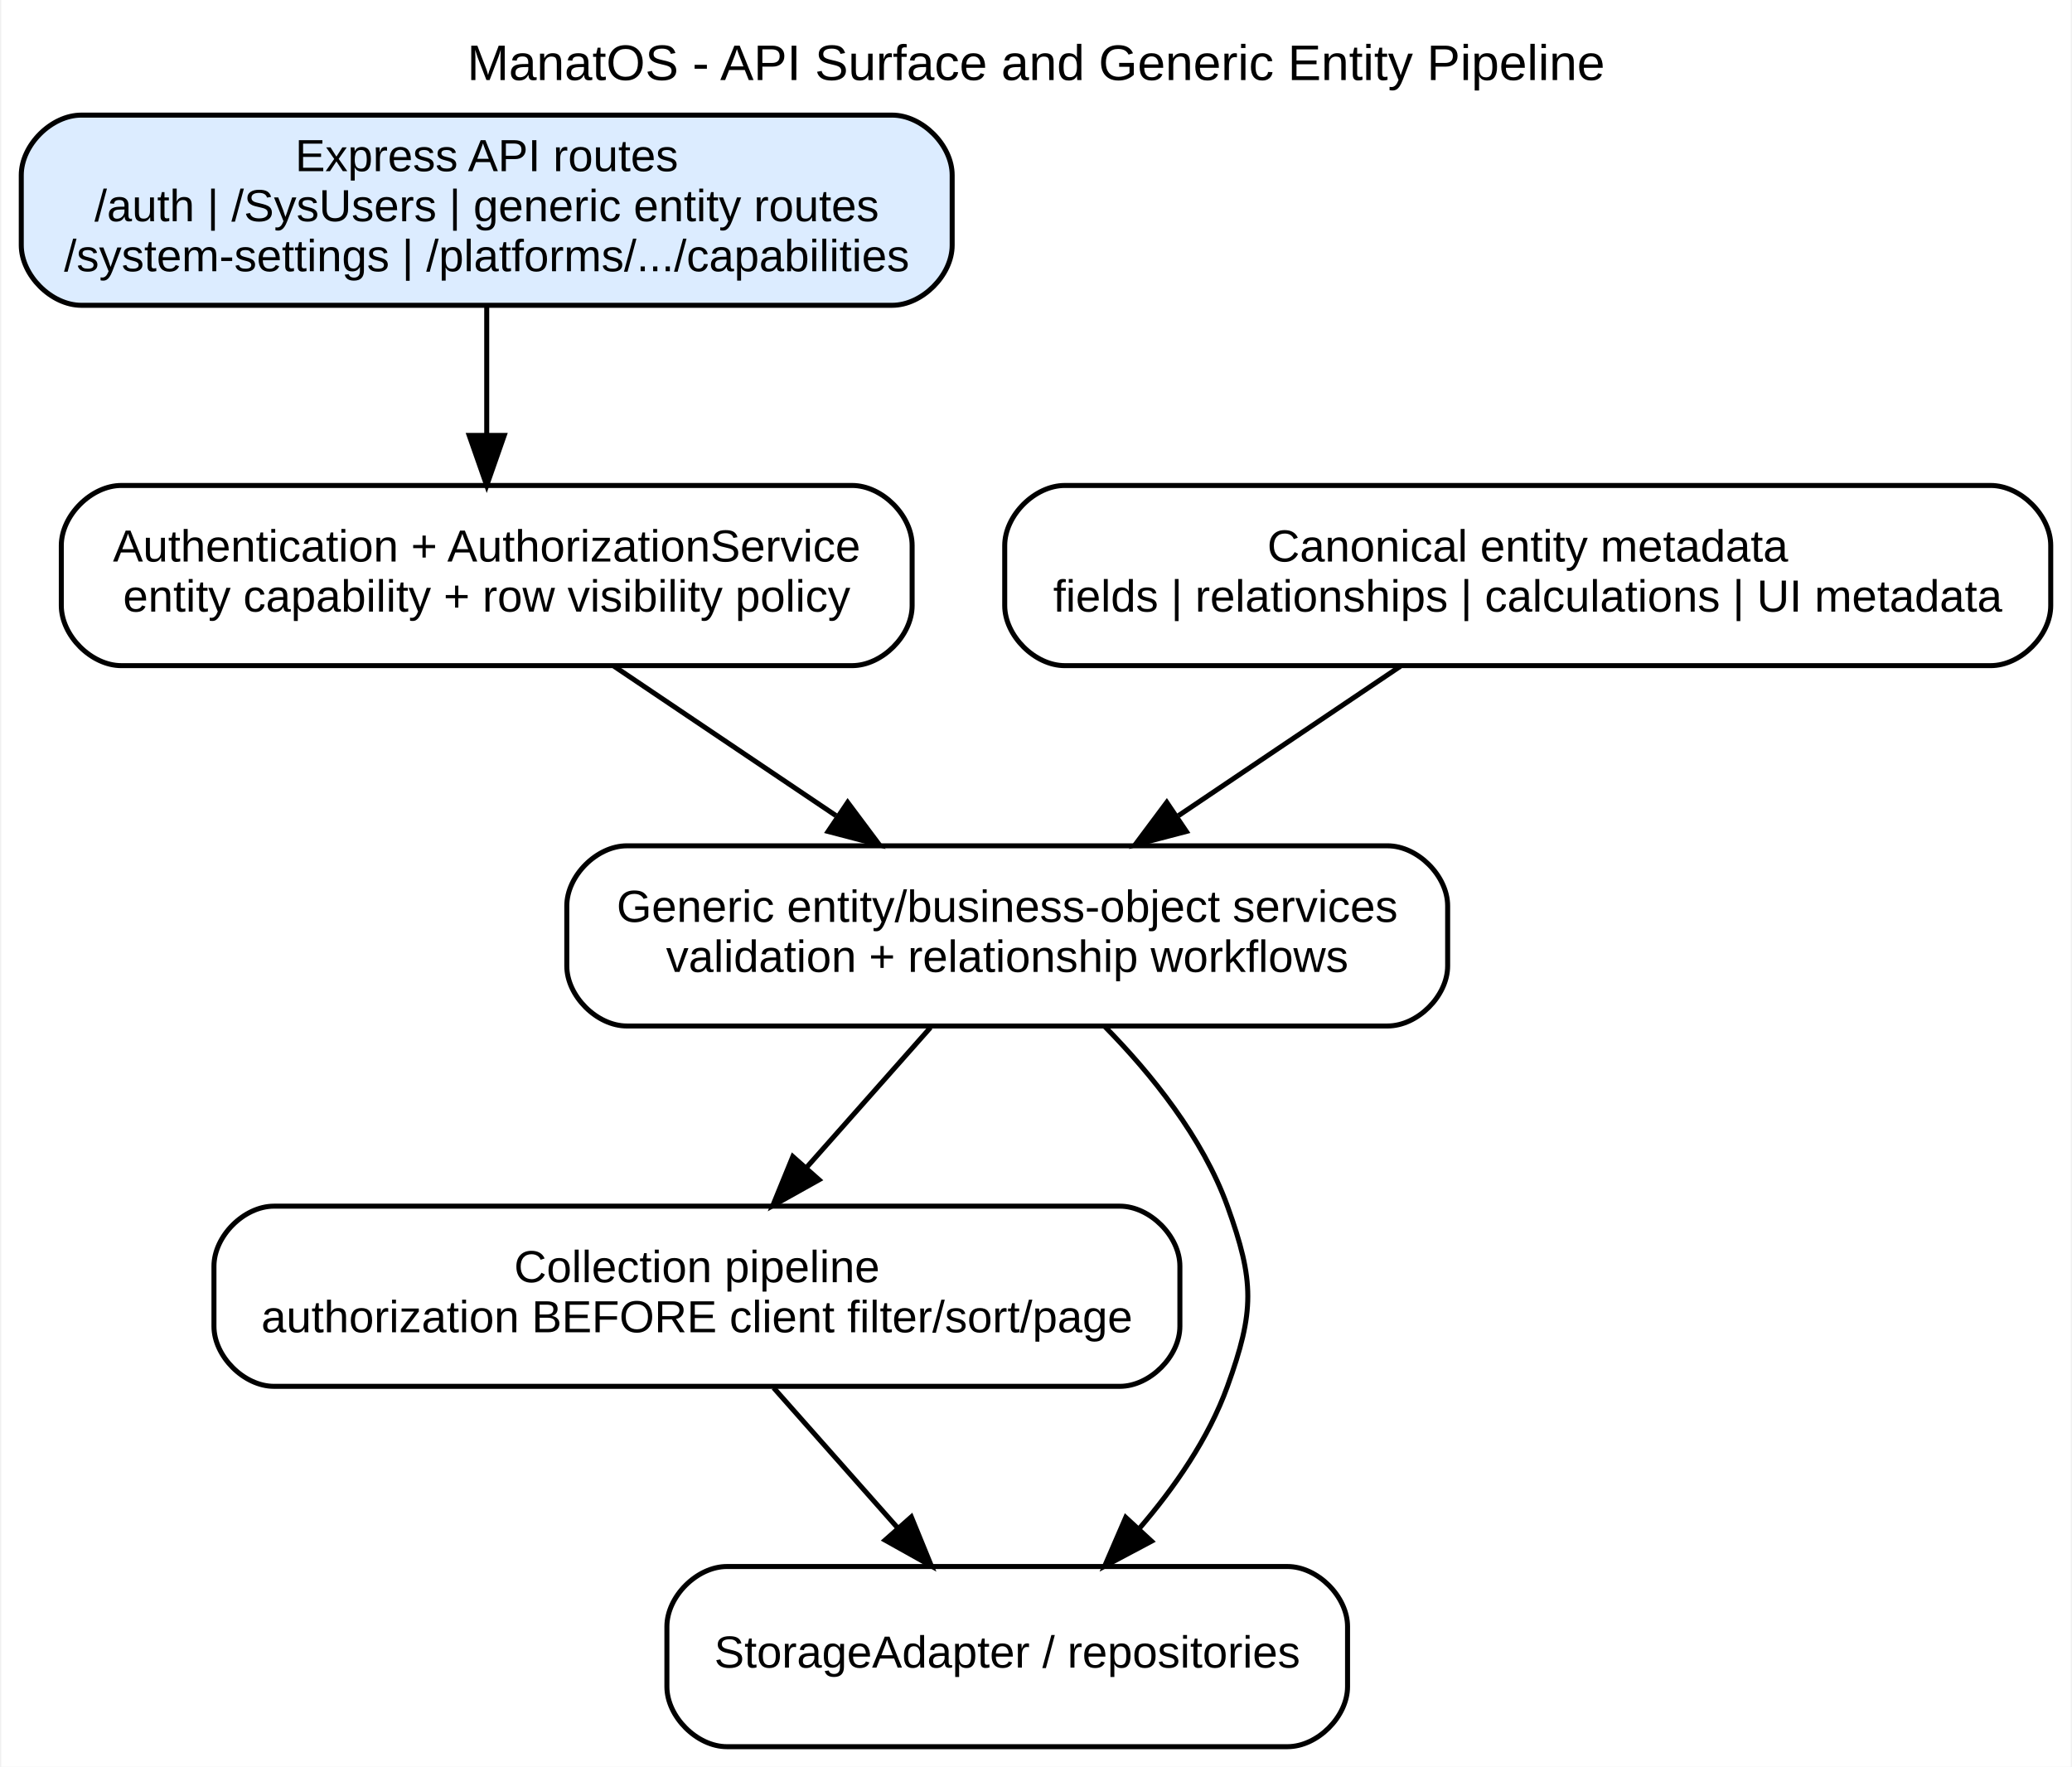
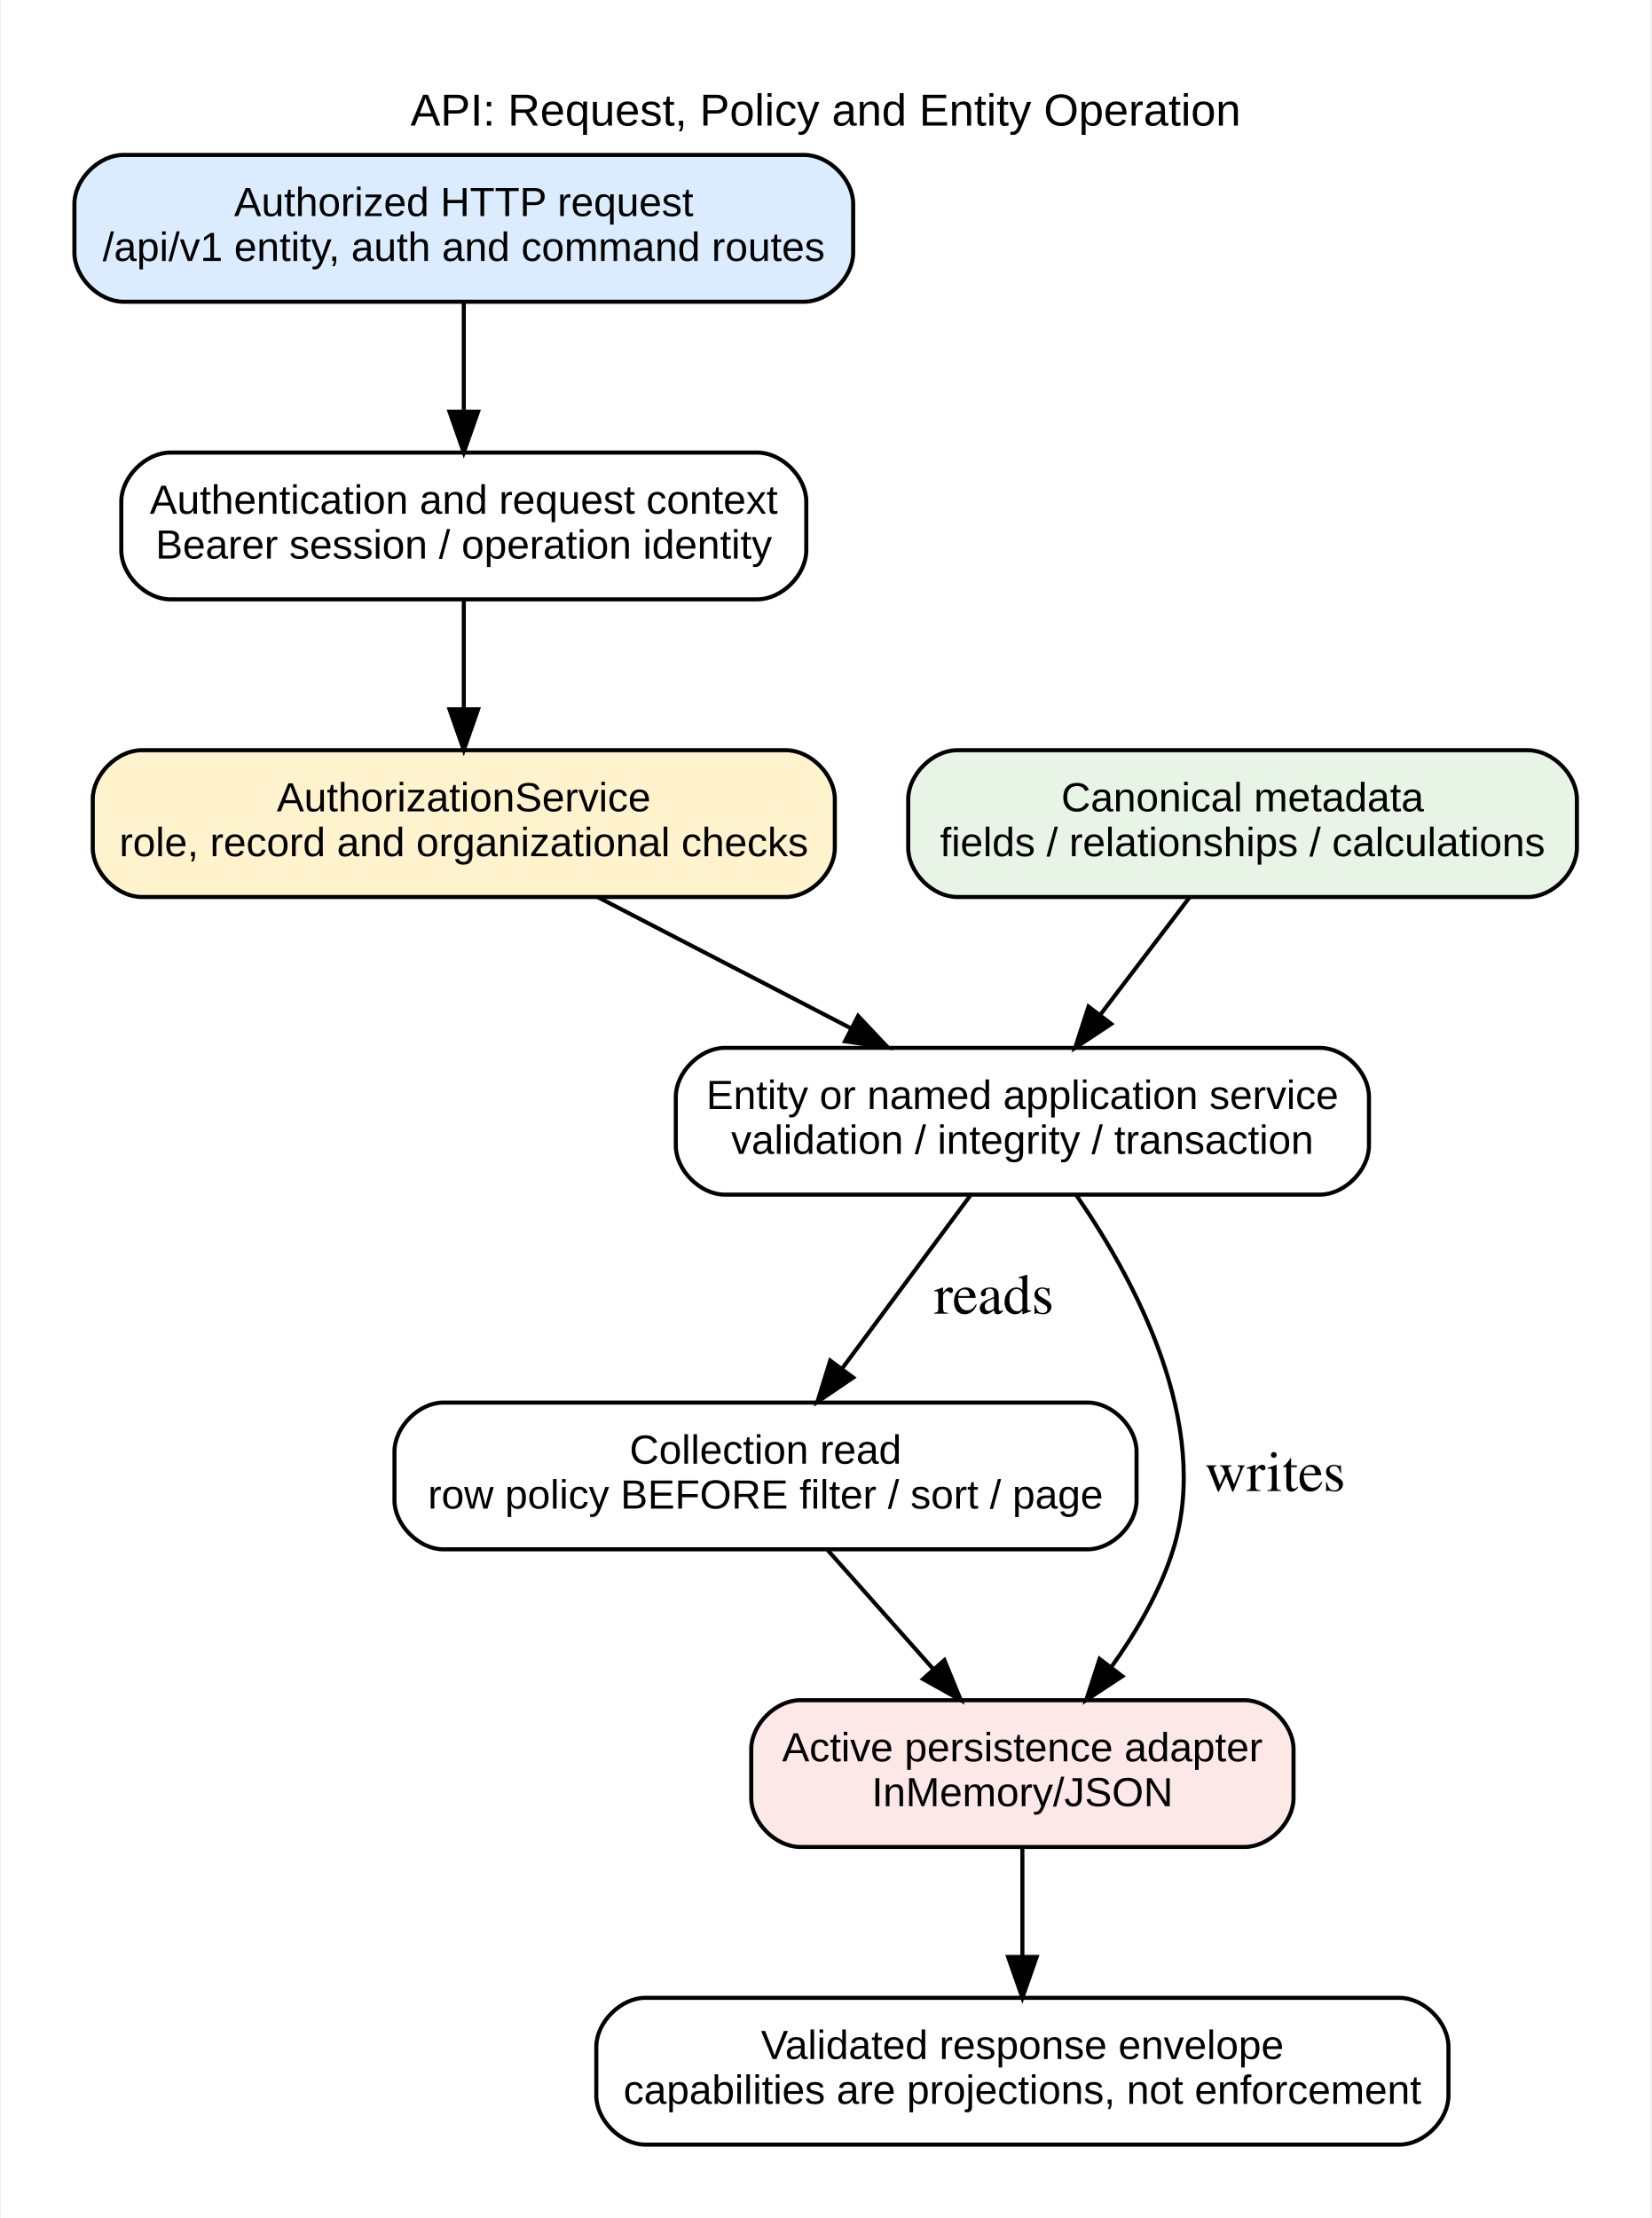
- <svg xmlns="http://www.w3.org/2000/svg" width="414pt" height="353pt" viewBox="0.00 0.00 413.50 353.00">
-   <g id="graph0" class="graph" transform="scale(1 1) rotate(0) translate(4 349)">
-     <polygon fill="white" stroke="transparent" points="-4,4 -4,-349 409.5,-349 409.5,4 -4,4" />
-     <text text-anchor="middle" x="202.75" y="-333" font-family="Arial" font-size="10.00">ManatOS - API Surface and Generic Entity Pipeline</text>
+ <svg xmlns="http://www.w3.org/2000/svg" width="405pt" height="544pt" viewBox="0.00 0.00 404.50 544.00">
+   <g id="graph0" class="graph" transform="scale(1 1) rotate(0) translate(18 526)">
+     <polygon fill="white" stroke="transparent" points="-18,18 -18,-526 386.5,-526 386.5,18 -18,18" />
+     <text text-anchor="middle" x="184.25" y="-495.2" font-family="Arial" font-size="11.00">API: Request, Policy and Entity Operation</text>
    <g id="node1" class="node">
-       <path fill="#dcecff" stroke="black" d="M174,-326C174,-326 12,-326 12,-326 6,-326 0,-320 0,-314 0,-314 0,-300 0,-300 0,-294 6,-288 12,-288 12,-288 174,-288 174,-288 180,-288 186,-294 186,-300 186,-300 186,-314 186,-314 186,-320 180,-326 174,-326" />
-       <text text-anchor="middle" x="93" y="-314.8" font-family="Arial" font-size="9.00">Express API routes</text>
-       <text text-anchor="middle" x="93" y="-304.8" font-family="Arial" font-size="9.00">/auth | /SysUsers | generic entity routes</text>
-       <text text-anchor="middle" x="93" y="-294.8" font-family="Arial" font-size="9.00">/system-settings | /platforms/.../capabilities</text>
+       <path fill="#dcecff" stroke="black" d="M179,-488C179,-488 12,-488 12,-488 6,-488 0,-482 0,-476 0,-476 0,-464 0,-464 0,-458 6,-452 12,-452 12,-452 179,-452 179,-452 185,-452 191,-458 191,-464 191,-464 191,-476 191,-476 191,-482 185,-488 179,-488" />
+       <text text-anchor="middle" x="95.5" y="-473" font-family="Arial" font-size="10.00">Authorized HTTP request</text>
+       <text text-anchor="middle" x="95.5" y="-462" font-family="Arial" font-size="10.00">/api/v1 entity, auth and command routes</text>
    </g>
    <g id="node2" class="node">
-       <path fill="white" stroke="black" d="M166,-252C166,-252 20,-252 20,-252 14,-252 8,-246 8,-240 8,-240 8,-228 8,-228 8,-222 14,-216 20,-216 20,-216 166,-216 166,-216 172,-216 178,-222 178,-228 178,-228 178,-240 178,-240 178,-246 172,-252 166,-252" />
-       <text text-anchor="middle" x="93" y="-236.8" font-family="Arial" font-size="9.00">Authentication + AuthorizationService</text>
-       <text text-anchor="middle" x="93" y="-226.8" font-family="Arial" font-size="9.00">entity capability + row visibility policy</text>
+       <path fill="white" stroke="black" d="M167.5,-415C167.5,-415 23.5,-415 23.5,-415 17.5,-415 11.5,-409 11.5,-403 11.5,-403 11.5,-391 11.5,-391 11.5,-385 17.5,-379 23.5,-379 23.5,-379 167.5,-379 167.5,-379 173.5,-379 179.5,-385 179.5,-391 179.5,-391 179.5,-403 179.5,-403 179.5,-409 173.5,-415 167.5,-415" />
+       <text text-anchor="middle" x="95.5" y="-400" font-family="Arial" font-size="10.00">Authentication and request context</text>
+       <text text-anchor="middle" x="95.5" y="-389" font-family="Arial" font-size="10.00">Bearer session / operation identity</text>
    </g>
    <g id="edge1" class="edge">
-       <path fill="none" stroke="black" d="M93,-287.72C93,-279.97 93,-270.79 93,-262.27" />
-       <polygon fill="black" stroke="black" points="96.5,-262 93,-252 89.5,-262 96.5,-262" />
+       <path fill="none" stroke="black" d="M95.5,-451.81C95.5,-443.79 95.5,-434.05 95.5,-425.07" />
+       <polygon fill="black" stroke="black" points="99,-425.03 95.5,-415.03 92,-425.03 99,-425.03" />
+     </g>
+     <g id="node3" class="node">
+       <path fill="#fff3cd" stroke="black" d="M174.5,-342C174.5,-342 16.5,-342 16.5,-342 10.5,-342 4.5,-336 4.5,-330 4.5,-330 4.5,-318 4.5,-318 4.5,-312 10.5,-306 16.5,-306 16.5,-306 174.5,-306 174.5,-306 180.5,-306 186.5,-312 186.5,-318 186.5,-318 186.5,-330 186.5,-330 186.5,-336 180.5,-342 174.5,-342" />
+       <text text-anchor="middle" x="95.5" y="-327" font-family="Arial" font-size="10.00">AuthorizationService</text>
+       <text text-anchor="middle" x="95.5" y="-316" font-family="Arial" font-size="10.00">role, record and organizational checks</text>
+     </g>
+     <g id="edge2" class="edge">
+       <path fill="none" stroke="black" d="M95.5,-378.81C95.5,-370.79 95.5,-361.05 95.5,-352.07" />
+       <polygon fill="black" stroke="black" points="99,-352.03 95.5,-342.03 92,-352.03 99,-352.03" />
+     </g>
+     <g id="node5" class="node">
+       <path fill="white" stroke="black" d="M305.5,-269C305.5,-269 159.5,-269 159.5,-269 153.5,-269 147.5,-263 147.5,-257 147.5,-257 147.5,-245 147.5,-245 147.5,-239 153.5,-233 159.5,-233 159.5,-233 305.5,-233 305.5,-233 311.5,-233 317.5,-239 317.5,-245 317.5,-245 317.5,-257 317.5,-257 317.5,-263 311.5,-269 305.5,-269" />
+       <text text-anchor="middle" x="232.5" y="-254" font-family="Arial" font-size="10.00">Entity or named application service</text>
+       <text text-anchor="middle" x="232.5" y="-243" font-family="Arial" font-size="10.00">validation / integrity / transaction</text>
+     </g>
+     <g id="edge3" class="edge">
+       <path fill="none" stroke="black" d="M128.31,-305.99C146.99,-296.32 170.57,-284.1 190.57,-273.73" />
+       <polygon fill="black" stroke="black" points="192.21,-276.82 199.48,-269.11 188.99,-270.61 192.21,-276.82" />
    </g>
    <g id="node4" class="node">
-       <path fill="white" stroke="black" d="M273,-180C273,-180 121,-180 121,-180 115,-180 109,-174 109,-168 109,-168 109,-156 109,-156 109,-150 115,-144 121,-144 121,-144 273,-144 273,-144 279,-144 285,-150 285,-156 285,-156 285,-168 285,-168 285,-174 279,-180 273,-180" />
-       <text text-anchor="middle" x="197" y="-164.8" font-family="Arial" font-size="9.00">Generic entity/business-object services</text>
-       <text text-anchor="middle" x="197" y="-154.8" font-family="Arial" font-size="9.00">validation + relationship workflows</text>
-     </g>
-     <g id="edge2" class="edge">
-       <path fill="none" stroke="black" d="M118.44,-215.88C131.79,-206.89 148.32,-195.76 162.78,-186.03" />
-       <polygon fill="black" stroke="black" points="165.12,-188.68 171.46,-180.19 161.21,-182.87 165.12,-188.68" />
-     </g>
-     <g id="node3" class="node">
-       <path fill="white" stroke="black" d="M393.5,-252C393.5,-252 208.5,-252 208.5,-252 202.5,-252 196.5,-246 196.5,-240 196.5,-240 196.5,-228 196.5,-228 196.5,-222 202.5,-216 208.5,-216 208.5,-216 393.5,-216 393.5,-216 399.5,-216 405.5,-222 405.5,-228 405.5,-228 405.5,-240 405.5,-240 405.5,-246 399.5,-252 393.5,-252" />
-       <text text-anchor="middle" x="301" y="-236.8" font-family="Arial" font-size="9.00">Canonical entity metadata</text>
-       <text text-anchor="middle" x="301" y="-226.8" font-family="Arial" font-size="9.00">fields | relationships | calculations | UI metadata</text>
-     </g>
-     <g id="edge3" class="edge">
-       <path fill="none" stroke="black" d="M275.56,-215.88C262.21,-206.89 245.68,-195.76 231.22,-186.03" />
-       <polygon fill="black" stroke="black" points="232.79,-182.87 222.54,-180.19 228.88,-188.68 232.79,-182.87" />
-     </g>
-     <g id="node5" class="node">
-       <path fill="white" stroke="black" d="M219.5,-108C219.5,-108 50.5,-108 50.5,-108 44.5,-108 38.5,-102 38.5,-96 38.5,-96 38.5,-84 38.5,-84 38.5,-78 44.5,-72 50.5,-72 50.5,-72 219.5,-72 219.5,-72 225.5,-72 231.5,-78 231.5,-84 231.5,-84 231.5,-96 231.5,-96 231.5,-102 225.5,-108 219.5,-108" />
-       <text text-anchor="middle" x="135" y="-92.8" font-family="Arial" font-size="9.00">Collection pipeline</text>
-       <text text-anchor="middle" x="135" y="-82.8" font-family="Arial" font-size="9.00">authorization BEFORE client filter/sort/page</text>
+       <path fill="#e8f4e5" stroke="black" d="M356.5,-342C356.5,-342 216.5,-342 216.5,-342 210.5,-342 204.5,-336 204.5,-330 204.5,-330 204.5,-318 204.5,-318 204.5,-312 210.5,-306 216.5,-306 216.5,-306 356.5,-306 356.5,-306 362.5,-306 368.5,-312 368.5,-318 368.5,-318 368.5,-330 368.5,-330 368.5,-336 362.5,-342 356.5,-342" />
+       <text text-anchor="middle" x="286.5" y="-327" font-family="Arial" font-size="10.00">Canonical metadata</text>
+       <text text-anchor="middle" x="286.5" y="-316" font-family="Arial" font-size="10.00">fields / relationships / calculations</text>
    </g>
    <g id="edge4" class="edge">
-       <path fill="none" stroke="black" d="M181.67,-143.7C174.24,-135.3 165.18,-125.07 157.02,-115.86" />
-       <polygon fill="black" stroke="black" points="159.4,-113.27 150.15,-108.1 154.16,-117.91 159.4,-113.27" />
+       <path fill="none" stroke="black" d="M273.43,-305.81C266.86,-297.18 258.78,-286.56 251.54,-277.03" />
+       <polygon fill="black" stroke="black" points="254.29,-274.87 245.45,-269.03 248.72,-279.11 254.29,-274.87" />
    </g>
    <g id="node6" class="node">
-       <path fill="white" stroke="black" d="M253,-36C253,-36 141,-36 141,-36 135,-36 129,-30 129,-24 129,-24 129,-12 129,-12 129,-6 135,0 141,0 141,0 253,0 253,0 259,0 265,-6 265,-12 265,-12 265,-24 265,-24 265,-30 259,-36 253,-36" />
-       <text text-anchor="middle" x="197" y="-15.8" font-family="Arial" font-size="9.00">StorageAdapter / repositories</text>
+       <path fill="white" stroke="black" d="M248.5,-182C248.5,-182 90.5,-182 90.5,-182 84.5,-182 78.5,-176 78.5,-170 78.5,-170 78.5,-158 78.5,-158 78.5,-152 84.5,-146 90.5,-146 90.5,-146 248.5,-146 248.5,-146 254.5,-146 260.5,-152 260.5,-158 260.5,-158 260.5,-170 260.5,-170 260.5,-176 254.5,-182 248.5,-182" />
+       <text text-anchor="middle" x="169.5" y="-167" font-family="Arial" font-size="10.00">Collection read</text>
+       <text text-anchor="middle" x="169.5" y="-156" font-family="Arial" font-size="10.00">row policy BEFORE filter / sort / page</text>
+     </g>
+     <g id="edge5" class="edge">
+       <path fill="none" stroke="black" d="M219.75,-232.8C210.7,-220.59 198.4,-203.99 188.24,-190.28" />
+       <polygon fill="black" stroke="black" points="191,-188.13 182.23,-182.18 185.37,-192.29 191,-188.13" />
+       <text text-anchor="middle" x="225.5" y="-203.8" font-family="Times,serif" font-size="14.00">reads</text>
+     </g>
+     <g id="node7" class="node">
+       <path fill="#fce8e6" stroke="black" d="M287,-109C287,-109 178,-109 178,-109 172,-109 166,-103 166,-97 166,-97 166,-85 166,-85 166,-79 172,-73 178,-73 178,-73 287,-73 287,-73 293,-73 299,-79 299,-85 299,-85 299,-97 299,-97 299,-103 293,-109 287,-109" />
+       <text text-anchor="middle" x="232.5" y="-94" font-family="Arial" font-size="10.00">Active persistence adapter</text>
+       <text text-anchor="middle" x="232.5" y="-83" font-family="Arial" font-size="10.00">InMemory/JSON</text>
+     </g>
+     <g id="edge7" class="edge">
+       <path fill="none" stroke="black" d="M245.74,-232.85C259.89,-212.35 279.08,-176.94 269.5,-146 266.32,-135.74 260.45,-125.7 254.3,-117.11" />
+       <polygon fill="black" stroke="black" points="257,-114.88 248.16,-109.05 251.44,-119.12 257,-114.88" />
+       <text text-anchor="middle" x="294.5" y="-160.3" font-family="Times,serif" font-size="14.00">writes</text>
    </g>
    <g id="edge6" class="edge">
-       <path fill="none" stroke="black" d="M216.47,-143.92C225.82,-134.4 236.05,-121.72 241,-108 246.43,-92.95 246.43,-87.05 241,-72 237.25,-61.6 230.46,-51.8 223.33,-43.52" />
-       <polygon fill="black" stroke="black" points="225.83,-41.06 216.47,-36.08 220.68,-45.81 225.83,-41.06" />
+       <path fill="none" stroke="black" d="M184.75,-145.81C192.49,-137.09 202.03,-126.34 210.54,-116.75" />
+       <polygon fill="black" stroke="black" points="213.37,-118.83 217.39,-109.03 208.13,-114.19 213.37,-118.83" />
    </g>
-     <g id="edge5" class="edge">
-       <path fill="none" stroke="black" d="M150.33,-71.7C157.76,-63.3 166.82,-53.07 174.98,-43.86" />
-       <polygon fill="black" stroke="black" points="177.84,-45.91 181.85,-36.1 172.6,-41.27 177.84,-45.91" />
+     <g id="node8" class="node">
+       <path fill="white" stroke="black" d="M325,-36C325,-36 140,-36 140,-36 134,-36 128,-30 128,-24 128,-24 128,-12 128,-12 128,-6 134,0 140,0 140,0 325,0 325,0 331,0 337,-6 337,-12 337,-12 337,-24 337,-24 337,-30 331,-36 325,-36" />
+       <text text-anchor="middle" x="232.5" y="-21" font-family="Arial" font-size="10.00">Validated response envelope</text>
+       <text text-anchor="middle" x="232.5" y="-10" font-family="Arial" font-size="10.00">capabilities are projections, not enforcement</text>
+     </g>
+     <g id="edge8" class="edge">
+       <path fill="none" stroke="black" d="M232.5,-72.81C232.5,-64.79 232.5,-55.05 232.5,-46.07" />
+       <polygon fill="black" stroke="black" points="236,-46.03 232.5,-36.03 229,-46.03 236,-46.03" />
    </g>
  </g>
</svg>
